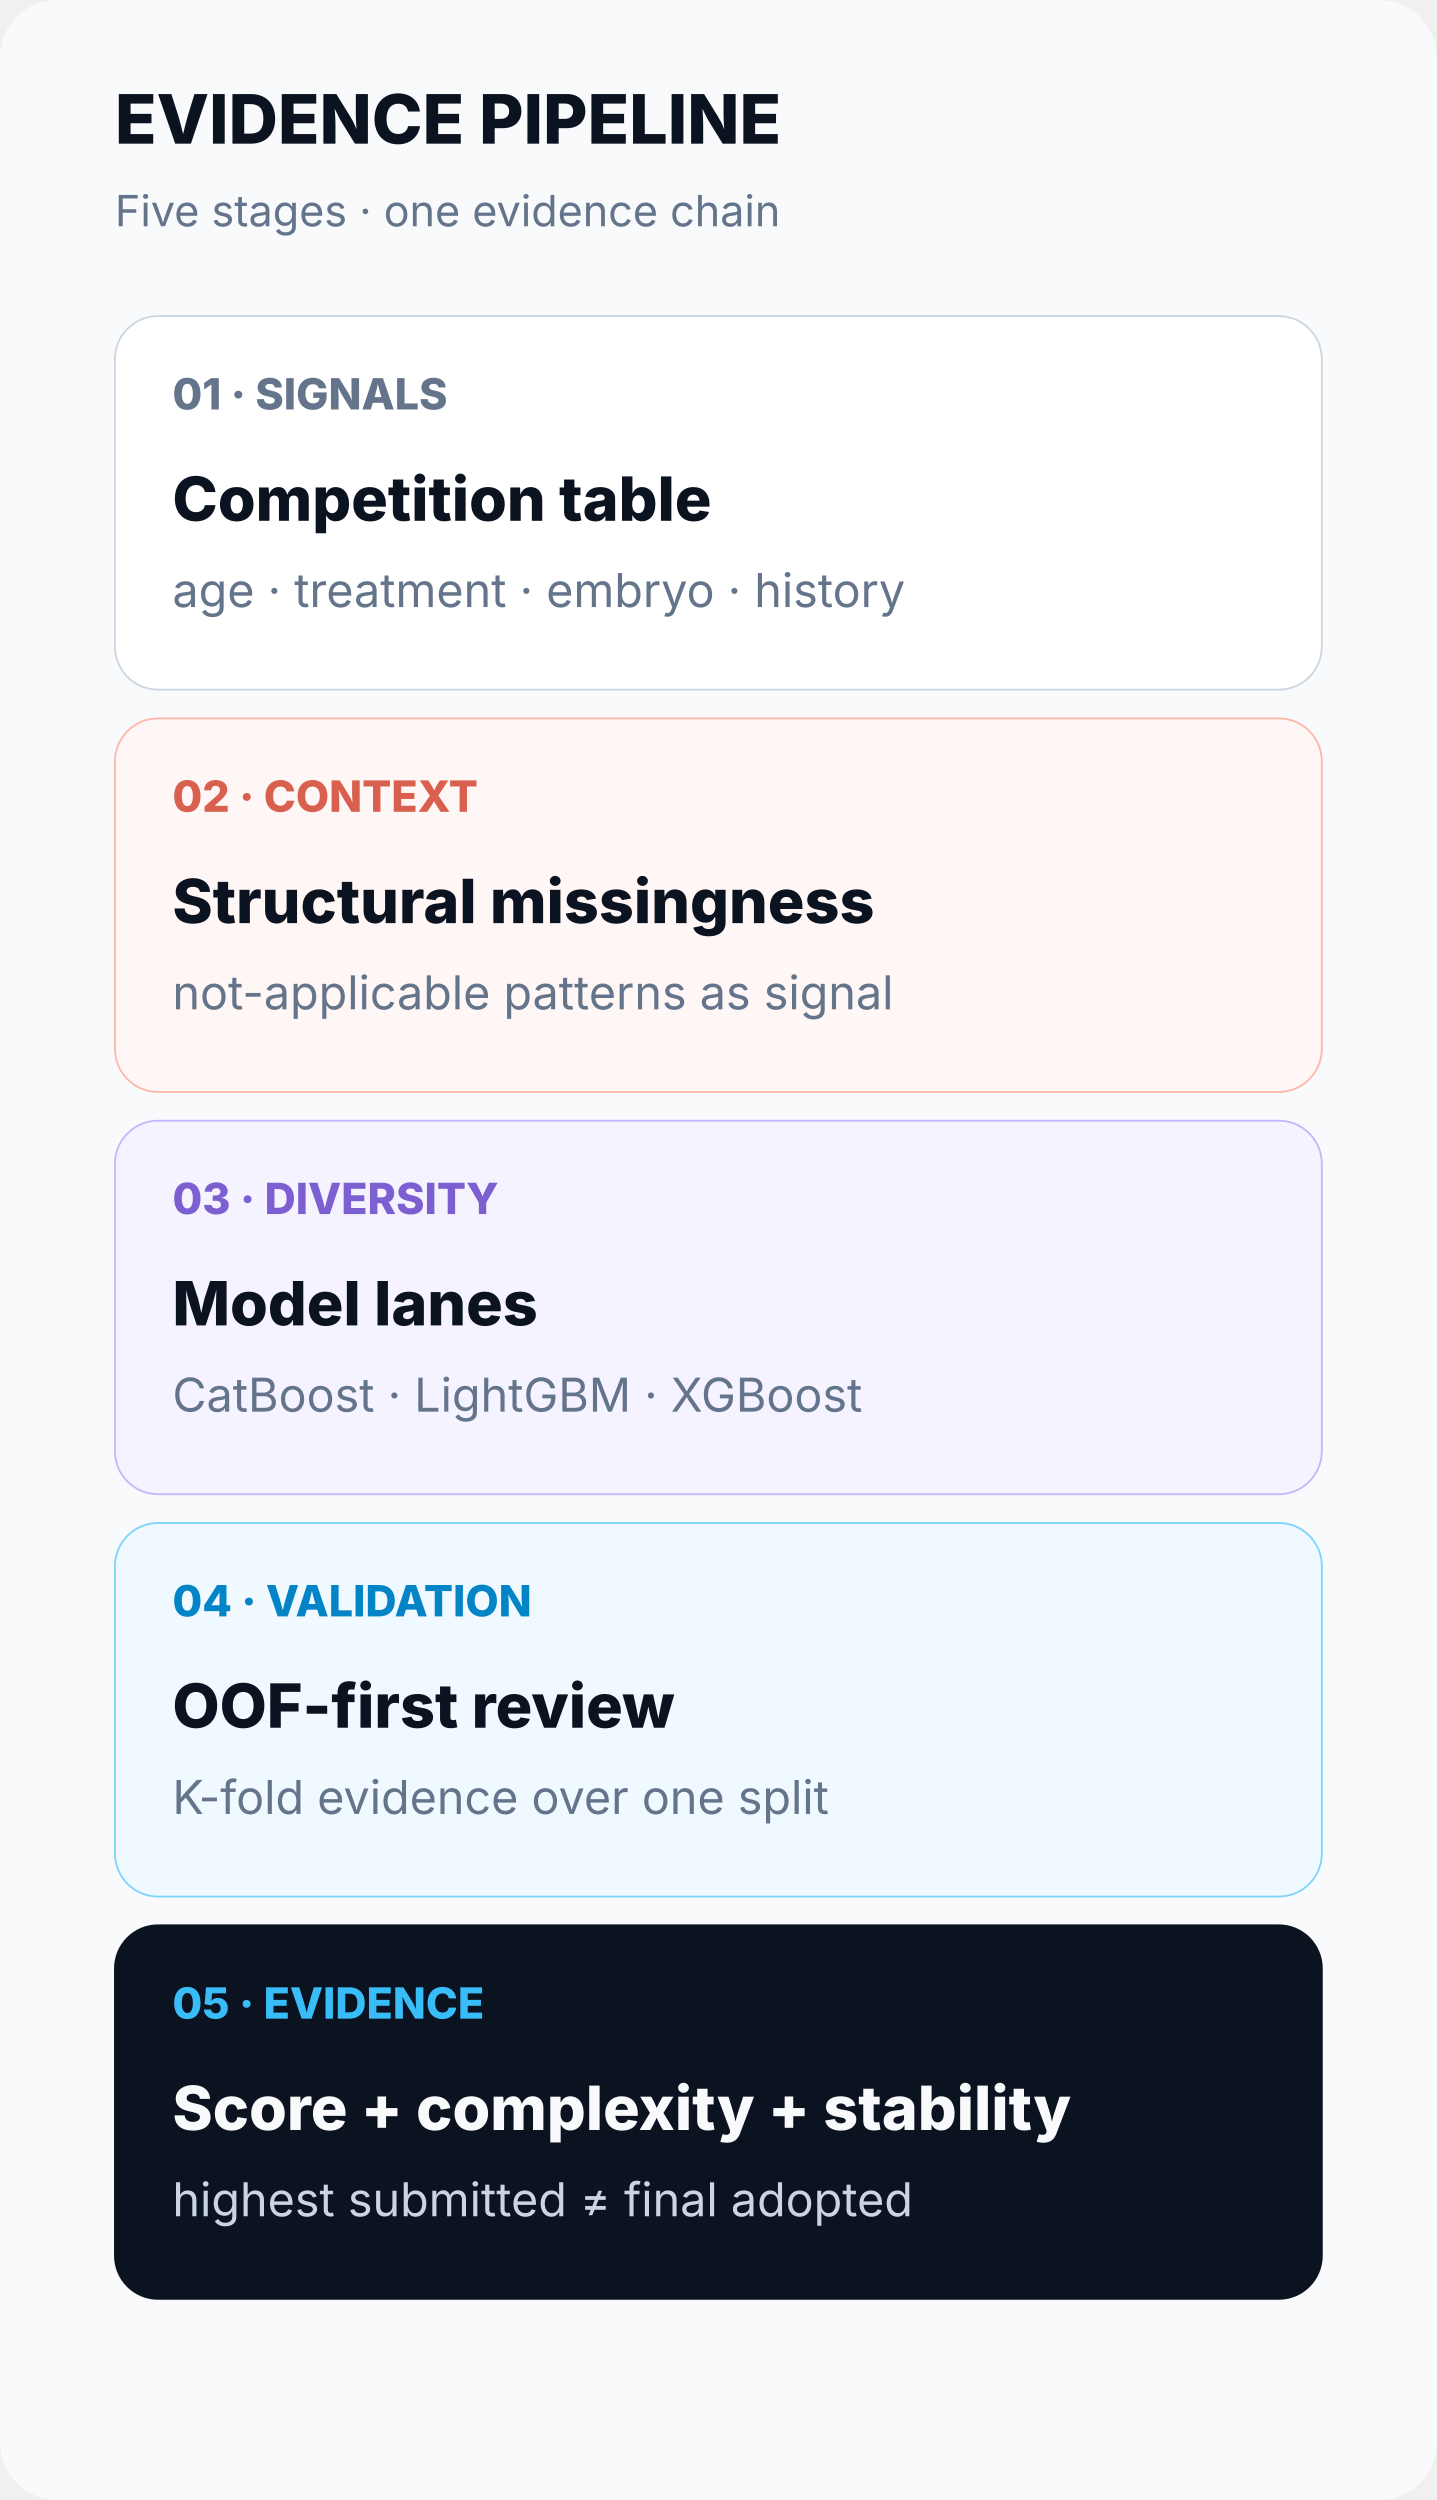
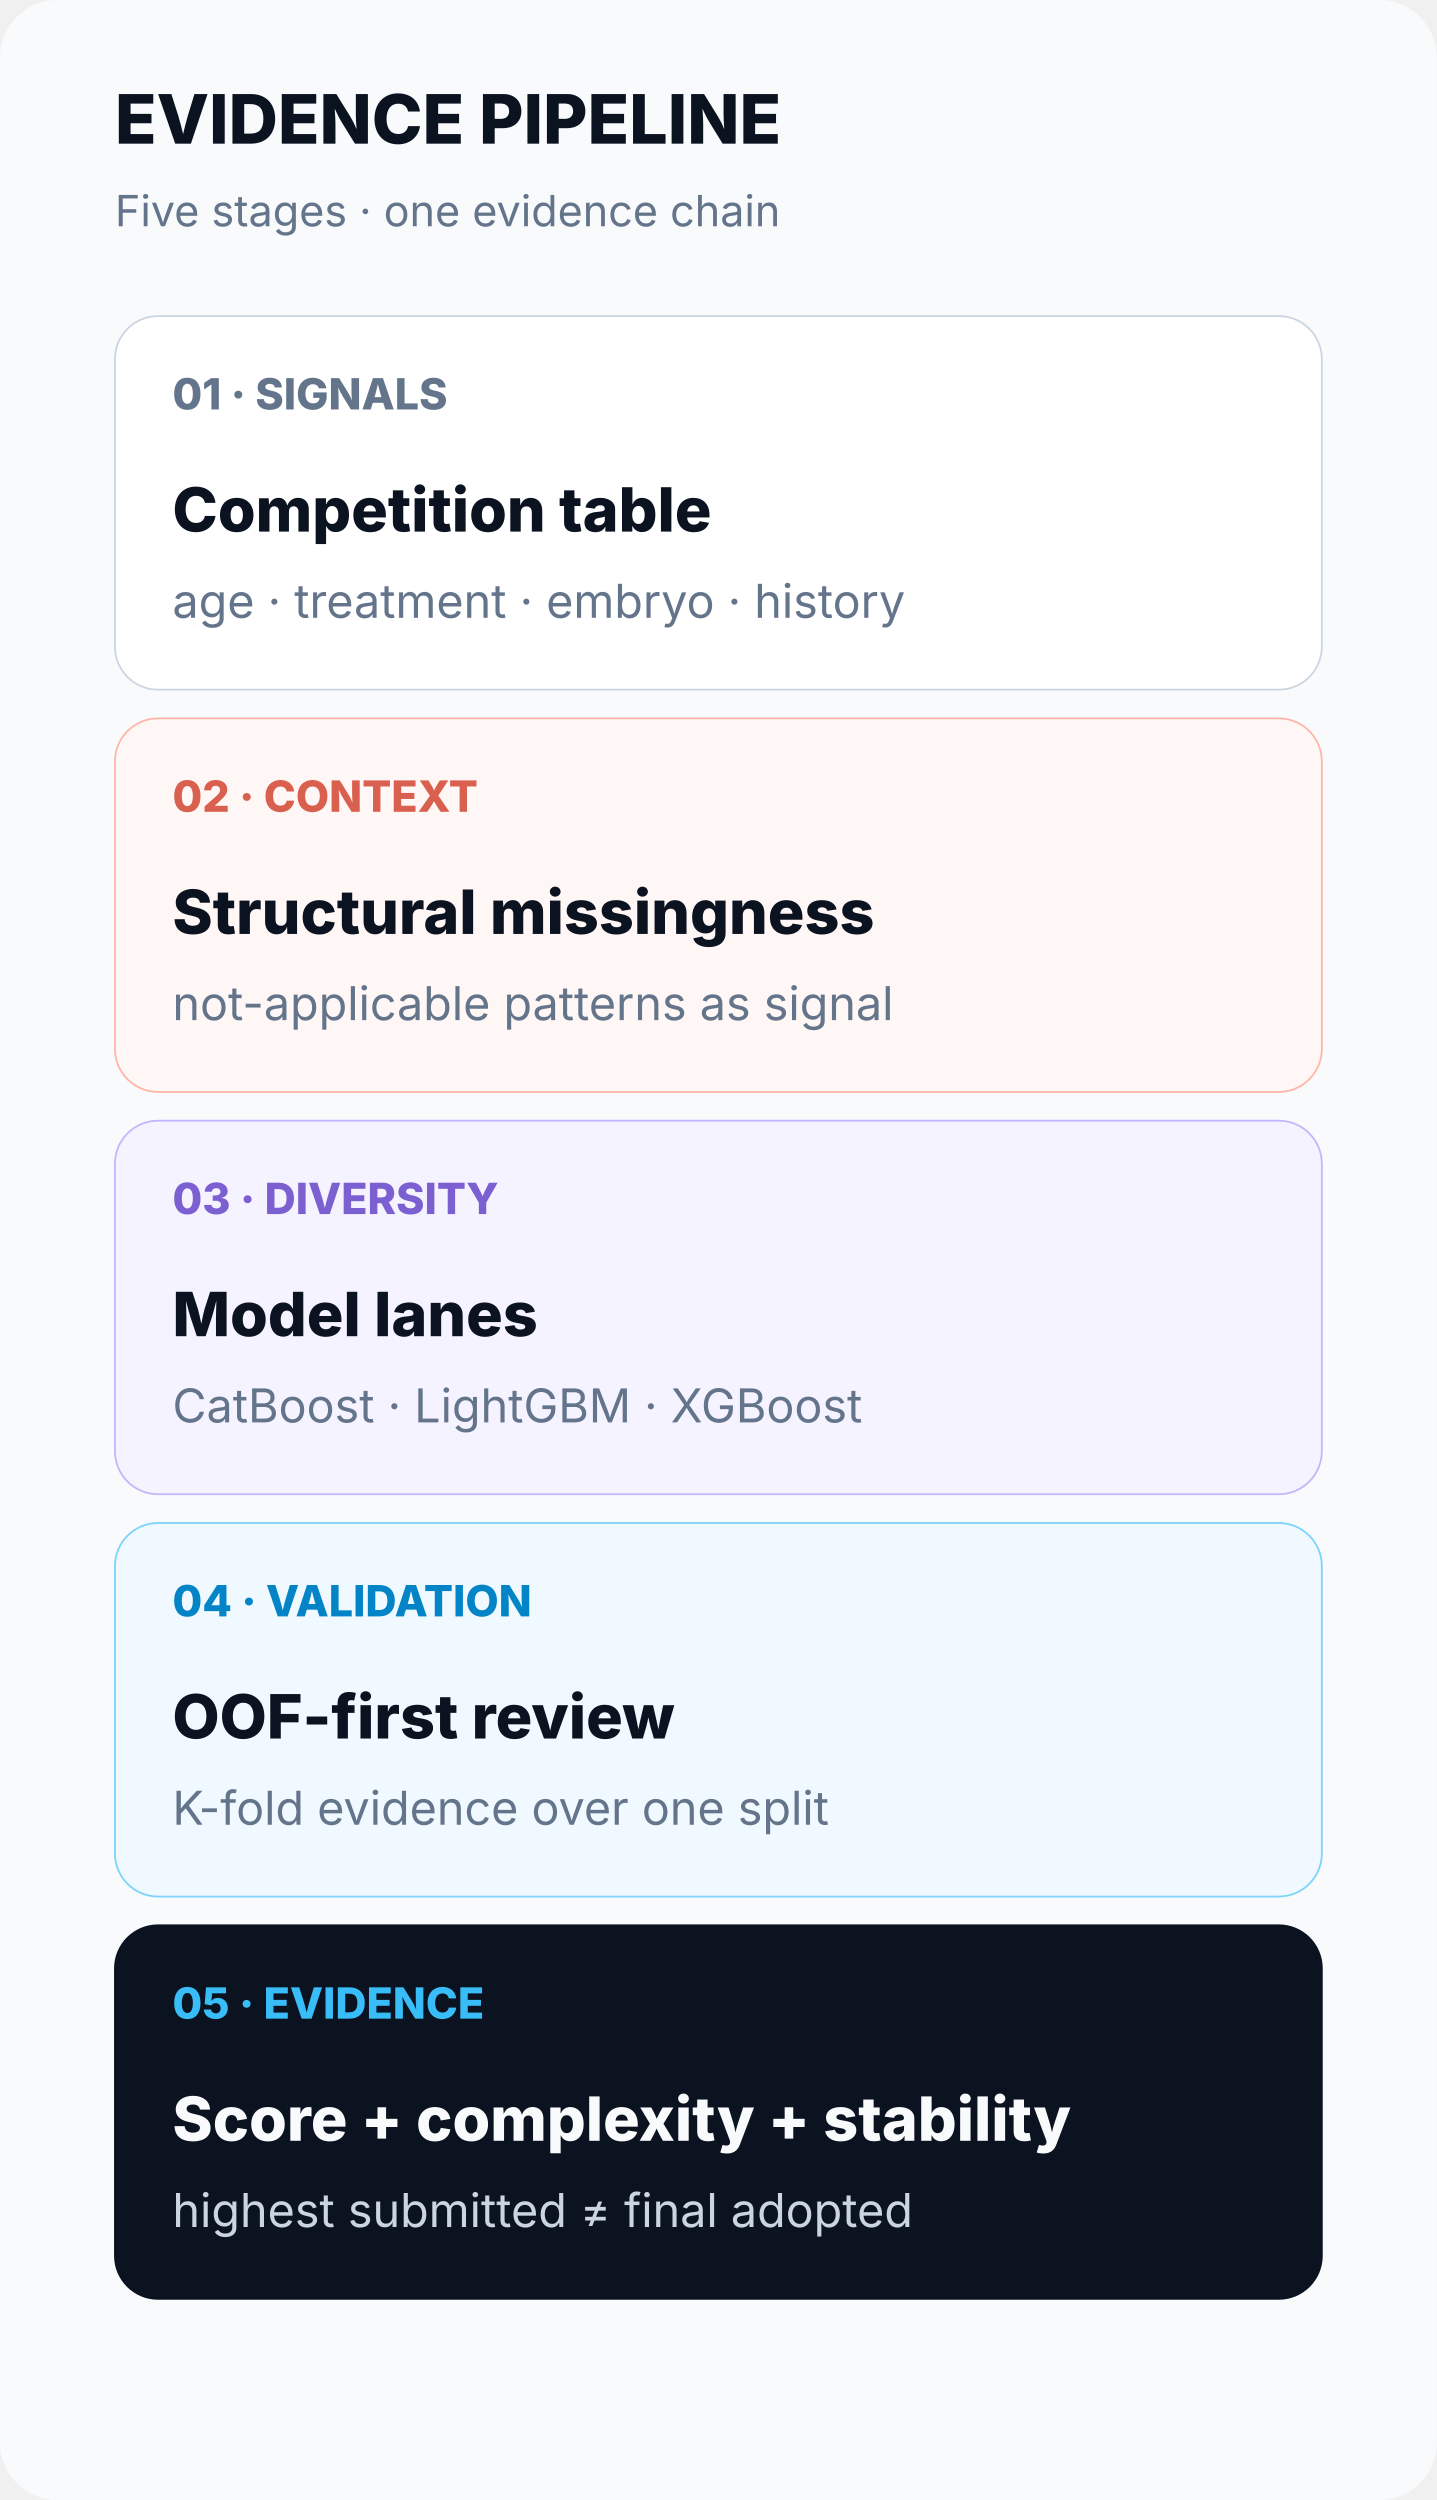
<svg xmlns="http://www.w3.org/2000/svg" width="800" height="1392" viewBox="0 0 800 1392" role="img" aria-labelledby="title desc">
  <rect width="800" height="1392" rx="32" fill="#F8FAFC" />
  <g font-family="system-ui, -apple-system, BlinkMacSystemFont, 'Segoe UI', sans-serif">
    <g data-title="true">
      <text x="64" y="80" fill="#0B1220" font-size="38" font-weight="830">
        <tspan>EVIDENCE PIPELINE</tspan>
      </text>
    </g>
    <text x="64" y="126" fill="#64748B" font-size="24">
      <tspan>Five stages · one evidence chain</tspan>
    </text>
-     <g data-card-stack="true" data-grid="16">
-       <rect x="64" y="176" width="672" height="208" rx="24" fill="#FFFFFF" stroke="#CBD5E1" />
-       <rect x="64" y="400" width="672" height="208" rx="24" fill="#FFF7F5" stroke="#FFB5A8" />
-       <rect x="64" y="624" width="672" height="208" rx="24" fill="#F5F3FF" stroke="#C4B5FD" />
-       <rect x="64" y="848" width="672" height="208" rx="24" fill="#F0F9FF" stroke="#7DD3FC" />
-       <rect x="64" y="1072" width="672" height="208" rx="24" fill="#0B1220" stroke="#0B1220" />
+     <g data-card-set="stack" data-grid="16">
+       <g data-card="signals">
+         <rect x="64" y="176" width="672" height="208" rx="24" fill="#FFFFFF" stroke="#CBD5E1" />
+         <text data-role="label" x="96" y="228" fill="#64748B" font-size="24" font-weight="820">
+           <tspan>01 · SIGNALS</tspan>
+         </text>
+         <text data-role="primary" x="96" y="296" fill="#0B1220" font-size="34" font-weight="800">
+           <tspan>Competition table</tspan>
+         </text>
+         <text data-role="secondary" x="96" y="344" fill="#64748B" font-size="26">
+           <tspan>age · treatment · embryo · history</tspan>
+         </text>
+       </g>
+       <g data-card="context">
+         <rect x="64" y="400" width="672" height="208" rx="24" fill="#FFF7F5" stroke="#FFB5A8" />
+         <text data-role="label" x="96" y="452" fill="#D95F4F" font-size="24" font-weight="820">
+           <tspan>02 · CONTEXT</tspan>
+         </text>
+         <text data-role="primary" x="96" y="520" fill="#0B1220" font-size="34" font-weight="800">
+           <tspan>Structural missingness</tspan>
+         </text>
+         <text data-role="secondary" x="96" y="568" fill="#64748B" font-size="26">
+           <tspan>not-applicable patterns as signal</tspan>
+         </text>
+       </g>
+       <g data-card="diversity">
+         <rect x="64" y="624" width="672" height="208" rx="24" fill="#F5F3FF" stroke="#C4B5FD" />
+         <text data-role="label" x="96" y="676" fill="#7C5FD1" font-size="24" font-weight="820">
+           <tspan>03 · DIVERSITY</tspan>
+         </text>
+         <text data-role="primary" x="96" y="744" fill="#0B1220" font-size="34" font-weight="800">
+           <tspan>Model lanes</tspan>
+         </text>
+         <text data-role="secondary" x="96" y="792" fill="#64748B" font-size="26">
+           <tspan>CatBoost · LightGBM · XGBoost</tspan>
+         </text>
+       </g>
+       <g data-card="validation">
+         <rect x="64" y="848" width="672" height="208" rx="24" fill="#F0F9FF" stroke="#7DD3FC" />
+         <text data-role="label" x="96" y="900" fill="#0284C7" font-size="24" font-weight="820">
+           <tspan>04 · VALIDATION</tspan>
+         </text>
+         <text data-role="primary" x="96" y="968" fill="#0B1220" font-size="34" font-weight="800">
+           <tspan>OOF-first review</tspan>
+         </text>
+         <text data-role="secondary" x="96" y="1016" fill="#64748B" font-size="26">
+           <tspan>K-fold evidence over one split</tspan>
+         </text>
+       </g>
+       <g data-card="evidence">
+         <rect x="64" y="1072" width="672" height="208" rx="24" fill="#0B1220" stroke="#0B1220" />
+         <text data-role="label" x="96" y="1124" fill="#38BDF8" font-size="24" font-weight="820">
+           <tspan>05 · EVIDENCE</tspan>
+         </text>
+         <text data-role="primary" x="96" y="1192" fill="#F8FAFC" font-size="34" font-weight="800">
+           <tspan>Score + complexity + stability</tspan>
+         </text>
+         <text data-role="secondary" x="96" y="1240" fill="#CBD5E1" font-size="26">
+           <tspan>highest submitted ≠ final adopted</tspan>
+         </text>
+       </g>
    </g>
-     <text x="96" y="228" fill="#64748B" font-size="24" font-weight="820">
-       <tspan>01 · SIGNALS</tspan>
-     </text>
-     <text x="96" y="290" fill="#0B1220" font-size="34" font-weight="800">
-       <tspan>Competition table</tspan>
-     </text>
-     <text x="96" y="338" fill="#64748B" font-size="26">
-       <tspan>age · treatment · embryo · history</tspan>
-     </text>
-     <text x="96" y="452" fill="#D95F4F" font-size="24" font-weight="820">
-       <tspan>02 · CONTEXT</tspan>
-     </text>
-     <text x="96" y="514" fill="#0B1220" font-size="34" font-weight="800">
-       <tspan>Structural missingness</tspan>
-     </text>
-     <text x="96" y="562" fill="#64748B" font-size="26">
-       <tspan>not-applicable patterns as signal</tspan>
-     </text>
-     <text x="96" y="676" fill="#7C5FD1" font-size="24" font-weight="820">
-       <tspan>03 · DIVERSITY</tspan>
-     </text>
-     <text x="96" y="738" fill="#0B1220" font-size="34" font-weight="800">
-       <tspan>Model lanes</tspan>
-     </text>
-     <text x="96" y="786" fill="#64748B" font-size="26">
-       <tspan>CatBoost · LightGBM · XGBoost</tspan>
-     </text>
-     <text x="96" y="900" fill="#0284C7" font-size="24" font-weight="820">
-       <tspan>04 · VALIDATION</tspan>
-     </text>
-     <text x="96" y="962" fill="#0B1220" font-size="34" font-weight="800">
-       <tspan>OOF-first review</tspan>
-     </text>
-     <text x="96" y="1010" fill="#64748B" font-size="26">
-       <tspan>K-fold evidence over one split</tspan>
-     </text>
-     <text x="96" y="1124" fill="#38BDF8" font-size="24" font-weight="820">
-       <tspan>05 · EVIDENCE</tspan>
-     </text>
-     <text x="96" y="1186" fill="#F8FAFC" font-size="34" font-weight="800">
-       <tspan>Score + complexity + stability</tspan>
-     </text>
-     <text x="96" y="1234" fill="#CBD5E1" font-size="26">
-       <tspan>highest submitted ≠ final adopted</tspan>
-     </text>
  </g>
</svg>
